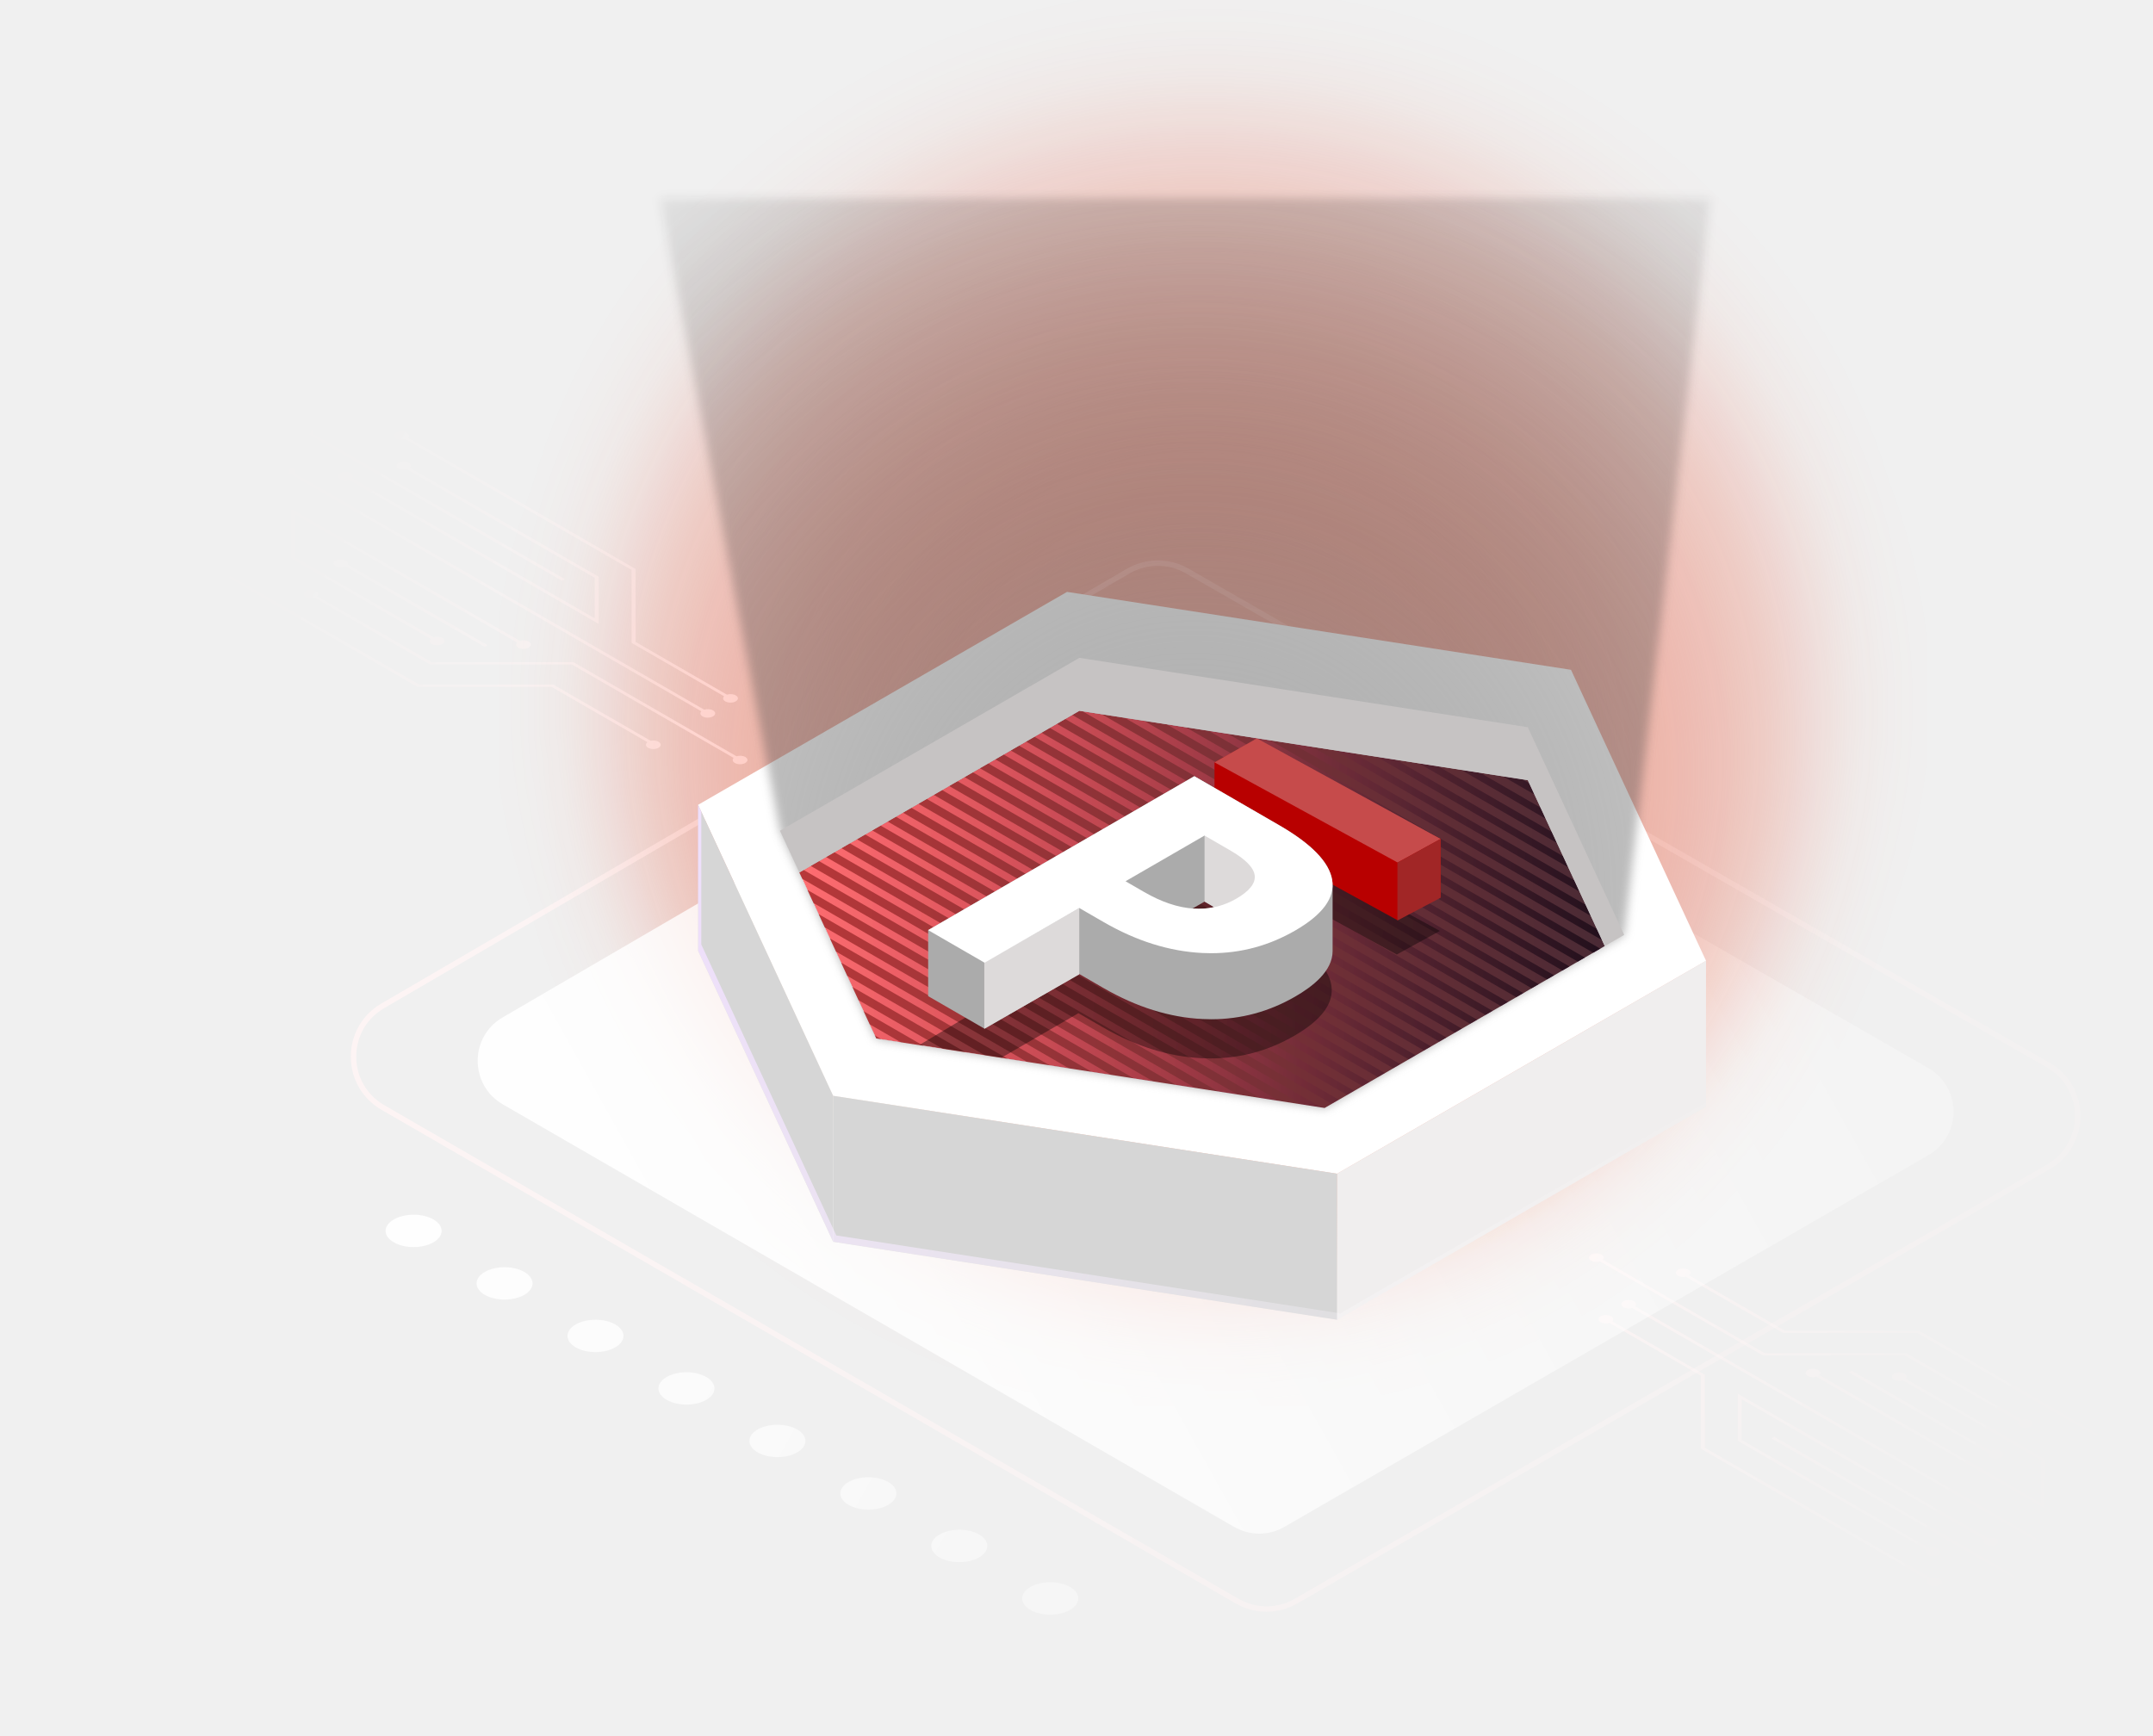
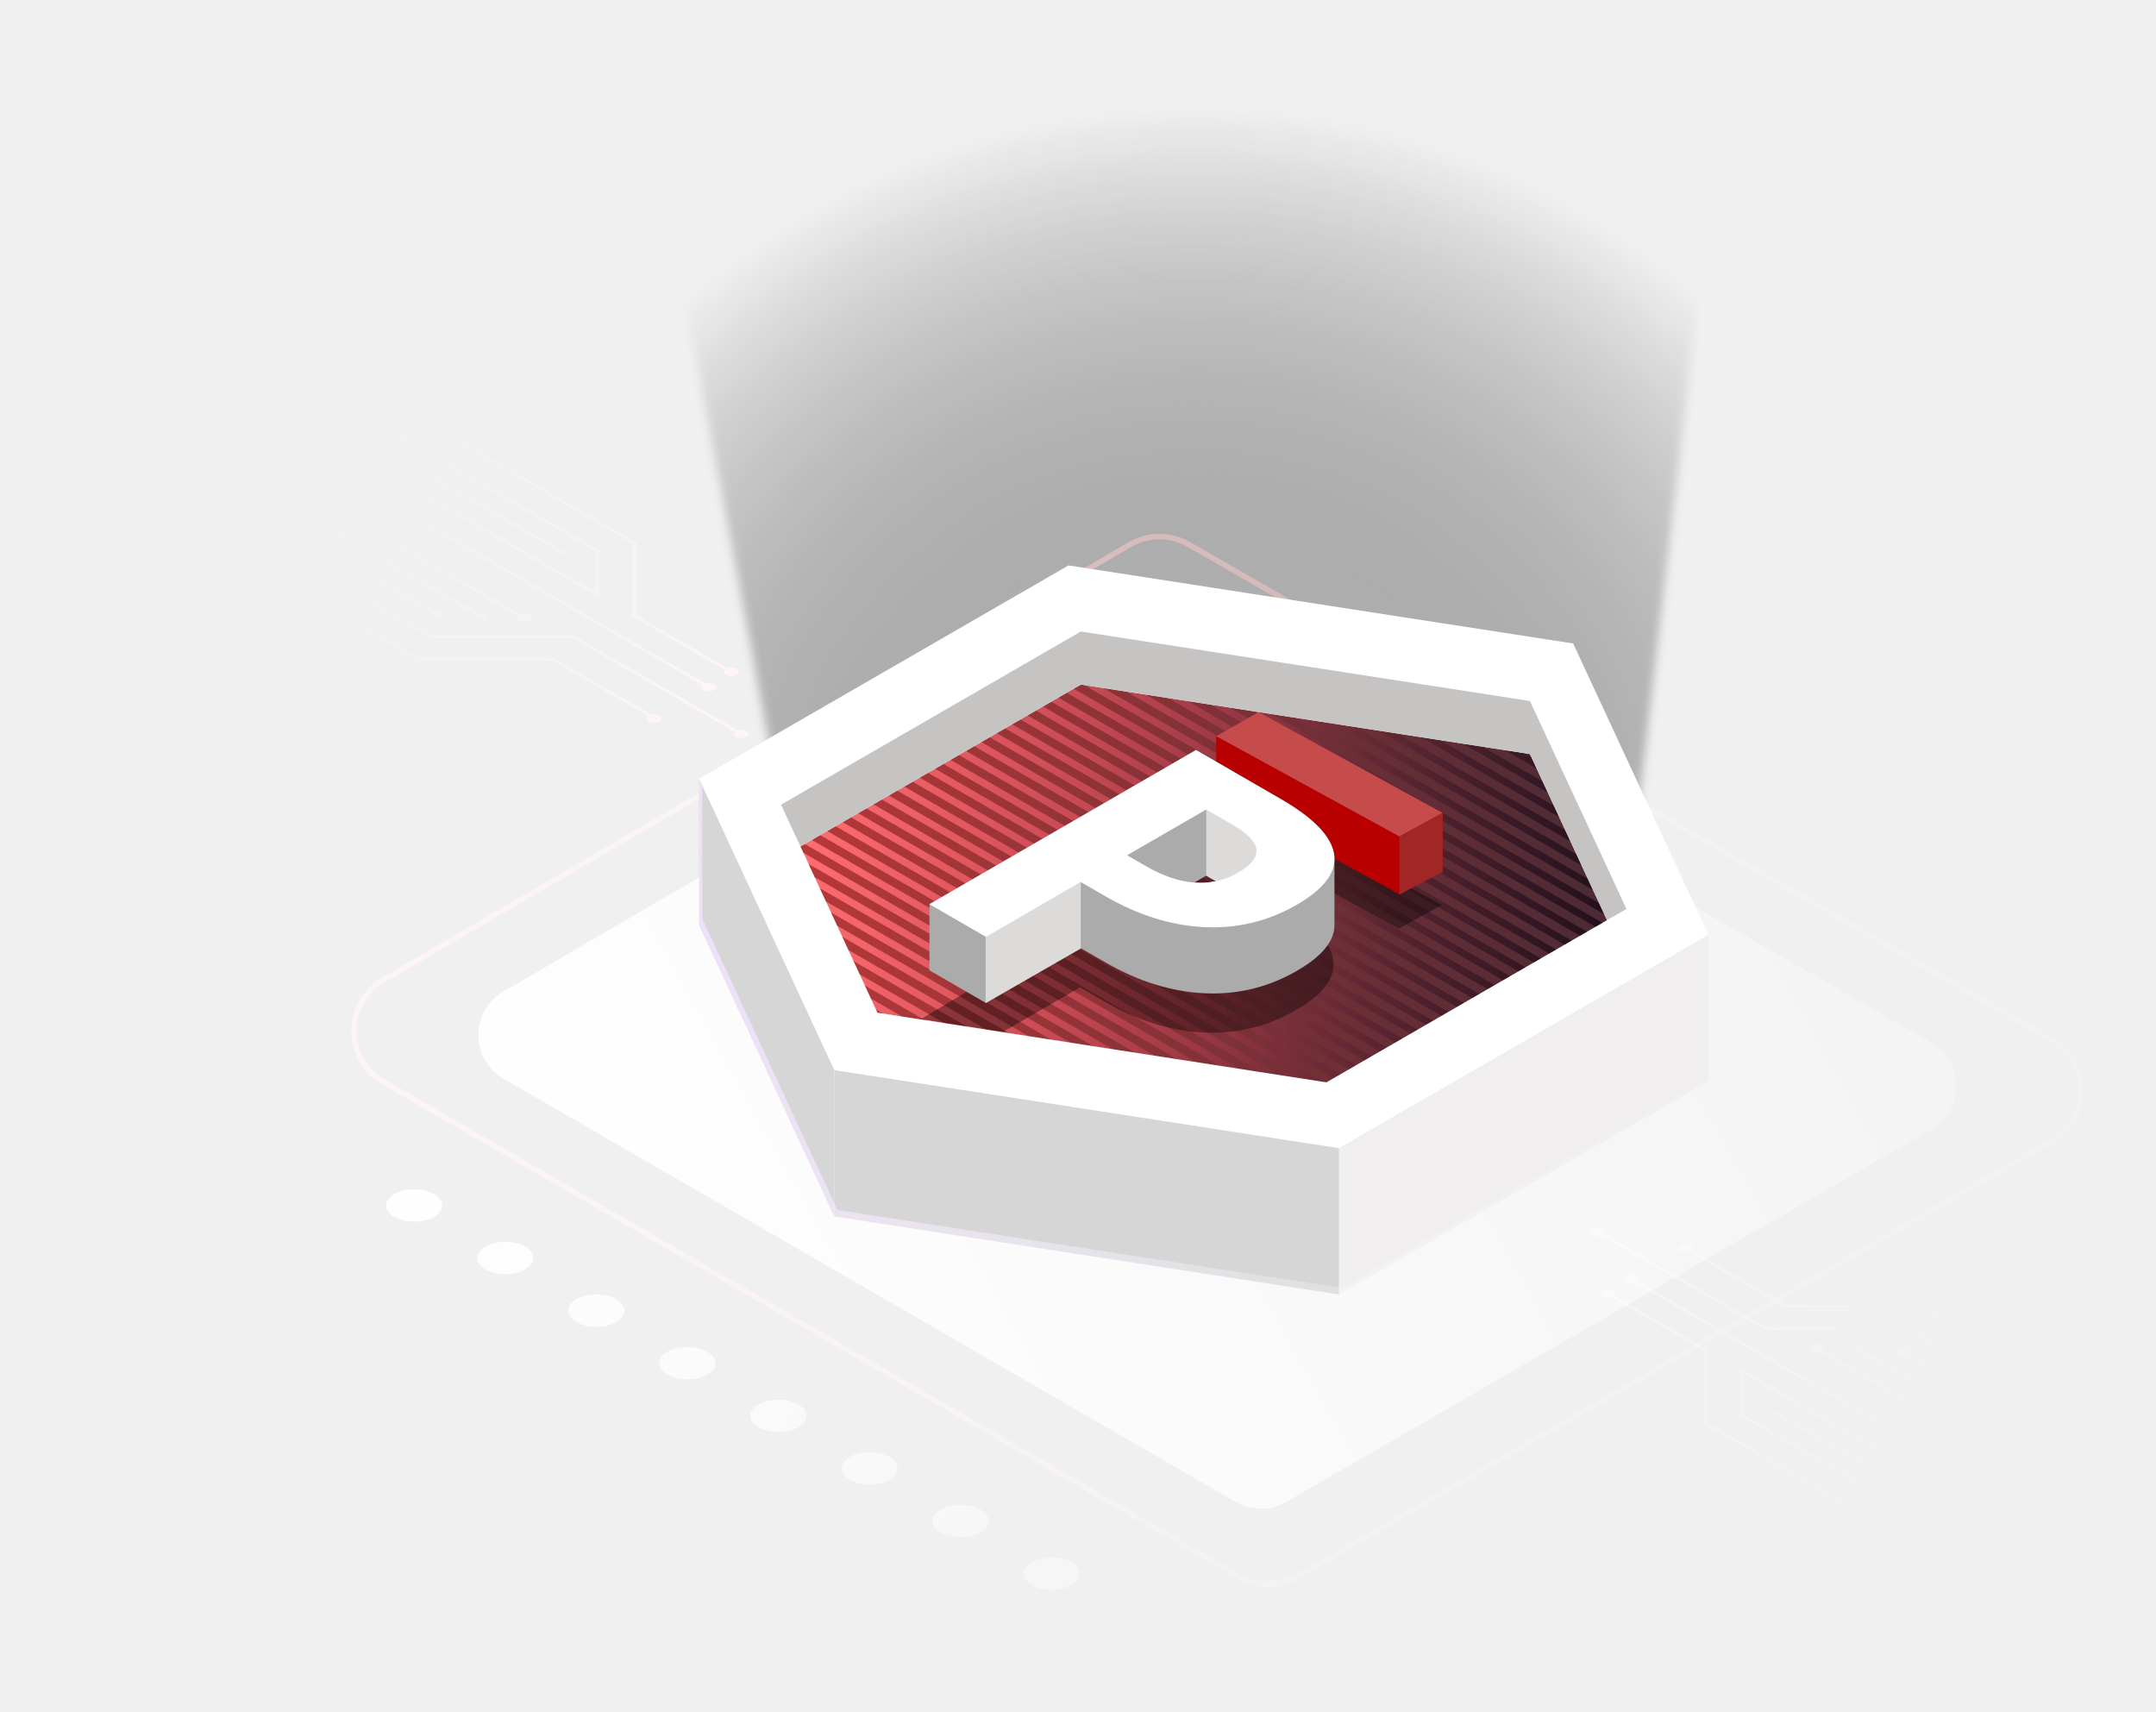
- <svg xmlns="http://www.w3.org/2000/svg" width="630" height="508" viewBox="0 0 630 508" fill="none">
-   <g style="mix-blend-mode:multiply" filter="url(#filter0_f_2779_35383)">
-     <path d="M229.021 328.245C159.558 258.782 159.558 146.161 229.021 76.698C298.484 7.236 411.106 7.236 480.57 76.698C550.033 146.161 550.033 258.782 480.57 328.245C411.106 397.708 298.484 397.708 229.021 328.245Z" fill="url(#paint0_radial_2779_35383)" style="mix-blend-mode:color-dodge" />
+ <svg xmlns="http://www.w3.org/2000/svg" width="630" height="500" viewBox="0 0 630 500" fill="none">
+   <g filter="url(#filter0_f_2779_35383)">
+     <path d="M475.256 265.647L387.637 316.241L256.419 295.938L228.221 235.177L193 50C193 50 283.551 3.669 346 3.5C409.009 3.33 500.5 50 500.5 50L475.256 265.647Z" fill="url(#paint0_radial_2779_35383)" style="mix-blend-mode:color-dodge" />
  </g>
-   <path style="mix-blend-mode:screen" d="M370.623 471.658C373.729 471.658 376.835 470.857 379.614 469.255L599.775 342.142C605.414 338.889 608.766 333.069 608.766 326.563C608.766 320.057 605.382 314.238 599.742 311.001L347.737 166.38C342.179 163.193 335.281 163.209 329.739 166.446L111.572 293.69C105.982 296.959 102.647 302.779 102.663 309.252C102.663 315.725 106.031 321.528 111.638 324.782L361.648 469.271C364.427 470.873 367.533 471.674 370.639 471.674L370.623 471.658ZM338.779 165.579C341.591 165.579 344.419 166.299 346.936 167.754L598.941 312.374C604.09 315.333 607.164 320.629 607.18 326.563C607.18 332.497 604.123 337.81 598.99 340.785L378.829 467.898C373.778 470.808 367.484 470.808 362.433 467.898L112.422 323.408C107.306 320.45 104.249 315.153 104.232 309.252C104.232 303.351 107.257 298.038 112.357 295.063L330.524 167.819C333.074 166.331 335.918 165.596 338.779 165.596V165.579Z" fill="url(#paint1_linear_2779_35383)" />
-   <path style="mix-blend-mode:color-dodge" d="M361.118 446.843L147.137 323.179C137.361 317.523 137.328 303.432 147.087 297.743L333.819 188.824C338.363 186.175 343.987 186.159 348.548 188.775L564.246 312.553C574.071 318.193 574.103 332.365 564.279 338.038L375.831 446.826C371.286 449.458 365.679 449.458 361.118 446.826V446.843Z" fill="url(#paint2_linear_2779_35383)" />
+   <path style="mix-blend-mode:screen" d="M370.623 463.658C373.729 463.658 376.835 462.857 379.614 461.255L599.775 334.142C605.414 330.889 608.766 325.069 608.766 318.563C608.766 312.057 605.382 306.238 599.742 303.001L347.737 158.38C342.179 155.193 335.281 155.209 329.739 158.446L111.572 285.69C105.982 288.959 102.647 294.779 102.663 301.252C102.663 307.725 106.031 313.528 111.638 316.782L361.648 461.271C364.427 462.873 367.533 463.674 370.639 463.674L370.623 463.658ZM338.779 157.579C341.591 157.579 344.419 158.299 346.936 159.754L598.941 304.374C604.09 307.333 607.164 312.629 607.18 318.563C607.18 324.497 604.123 329.81 598.99 332.785L378.829 459.898C373.778 462.808 367.484 462.808 362.433 459.898L112.422 315.408C107.306 312.45 104.249 307.153 104.232 301.252C104.232 295.351 107.257 290.038 112.357 287.063L330.524 159.819C333.074 158.331 335.918 157.596 338.779 157.596V157.579Z" fill="url(#paint1_linear_2779_35383)" />
+   <path style="mix-blend-mode:color-dodge" d="M361.118 438.843L147.137 315.179C137.361 309.523 137.328 295.432 147.087 289.743L333.819 180.824C338.363 178.175 343.987 178.159 348.548 180.775L564.246 304.553C574.071 310.193 574.103 324.365 564.279 330.038L375.831 438.826C371.286 441.458 365.679 441.458 361.118 438.826V438.843Z" fill="url(#paint2_linear_2779_35383)" />
  <g style="mix-blend-mode:screen">
-     <path d="M175.183 182.579L102.112 140.388C101.294 140.649 100.232 140.584 99.545 140.192C98.695 139.701 98.695 138.916 99.545 138.426C100.395 137.936 101.752 137.936 102.602 138.426C103.305 138.835 103.403 139.44 102.946 139.914L174.022 180.961V169.076L119.145 137.396C118.328 137.658 117.265 137.592 116.579 137.2C115.729 136.71 115.729 135.925 116.579 135.435C117.429 134.944 118.786 134.944 119.636 135.435C120.339 135.843 120.437 136.448 119.979 136.922L175.199 168.799V182.595L175.183 182.579ZM85.258 148.937L152.15 187.565C152.967 187.303 154.03 187.369 154.716 187.761C155.566 188.251 155.566 189.036 154.716 189.526C153.866 190.017 152.51 190.017 151.66 189.526C150.957 189.118 150.859 188.513 151.316 188.039L86.419 150.572V163.126L126.877 186.486C127.695 186.224 128.757 186.29 129.444 186.682C130.294 187.172 130.294 187.957 129.444 188.447C128.594 188.938 127.237 188.938 126.387 188.447C125.684 188.039 125.586 187.434 126.044 186.96L85.242 163.404V148.937H85.258ZM54.346 161.377C55.196 160.887 56.553 160.887 57.403 161.377C58.106 161.786 58.204 162.391 57.746 162.865L122.676 200.348H161.925L190.402 216.793C191.17 216.629 192.069 216.711 192.69 217.071C193.54 217.561 193.54 218.346 192.69 218.836C191.84 219.327 190.484 219.327 189.634 218.836C188.865 218.395 188.8 217.692 189.454 217.202L161.419 201.018H122.17L56.896 163.339C56.079 163.6 55.016 163.535 54.33 163.143C53.48 162.652 53.48 161.867 54.33 161.377H54.346ZM206.046 207.688C206.863 207.426 207.926 207.492 208.629 207.884C209.479 208.374 209.479 209.159 208.629 209.649C207.779 210.14 206.422 210.14 205.572 209.649C204.869 209.241 204.771 208.636 205.229 208.162L85.307 138.933C84.49 139.194 83.427 139.129 82.741 138.737C81.891 138.246 81.891 137.462 82.741 136.971C83.591 136.481 84.948 136.481 85.797 136.971C86.5 137.38 86.599 137.985 86.141 138.459L206.062 207.688H206.046ZM141.851 189.314L101.115 165.791C100.265 166.232 98.957 166.232 98.139 165.758C97.29 165.268 97.29 164.483 98.139 163.993C98.99 163.502 100.346 163.502 101.196 163.993C101.752 164.32 101.932 164.777 101.752 165.186L142.701 188.823L141.884 189.297L141.851 189.314ZM165.309 169.501L164.492 169.975L90.734 127.392C89.917 127.653 88.854 127.588 88.168 127.196C87.318 126.705 87.318 125.921 88.168 125.43C89.018 124.94 90.375 124.94 91.225 125.43C91.928 125.839 92.026 126.444 91.568 126.918L165.326 169.501H165.309ZM167.336 194.463H125.848L92.058 174.961C91.241 175.223 90.178 175.157 89.492 174.765C88.642 174.275 88.642 173.49 89.492 173C90.342 172.509 91.699 172.509 92.549 173C93.252 173.408 93.35 174.013 92.892 174.487L126.338 193.793H167.827L215.511 221.321C216.328 221.059 217.391 221.125 218.077 221.517C218.927 222.008 218.927 222.792 218.077 223.283C217.227 223.773 215.87 223.773 215.02 223.283C214.318 222.874 214.219 222.269 214.677 221.795L167.336 194.463ZM215.282 205.252C214.432 205.742 213.075 205.742 212.225 205.252C211.522 204.843 211.424 204.239 211.882 203.764L184.811 188.137V166.788L118.639 128.585C117.821 128.847 116.759 128.781 116.072 128.389C115.222 127.899 115.222 127.114 116.072 126.624C116.922 126.133 118.279 126.133 119.129 126.624C119.832 127.032 119.93 127.637 119.472 128.111L185.988 166.51V187.859L212.716 203.29C213.533 203.029 214.595 203.094 215.282 203.487C216.132 203.977 216.132 204.762 215.282 205.252Z" fill="url(#paint3_linear_2779_35383)" />
+     <path d="M175.183 174.579L102.112 132.388C101.294 132.649 100.232 132.584 99.545 132.192C98.695 131.701 98.695 130.916 99.545 130.426C100.395 129.936 101.752 129.936 102.602 130.426C103.305 130.835 103.403 131.44 102.946 131.914L174.022 172.961V161.076L119.145 129.396C118.328 129.658 117.265 129.592 116.579 129.2C115.729 128.71 115.729 127.925 116.579 127.435C117.429 126.944 118.786 126.944 119.636 127.435C120.339 127.843 120.437 128.448 119.979 128.922L175.199 160.799V174.595L175.183 174.579ZM85.258 140.937L152.15 179.565C152.967 179.303 154.03 179.369 154.716 179.761C155.566 180.251 155.566 181.036 154.716 181.526C153.866 182.017 152.51 182.017 151.66 181.526C150.957 181.118 150.859 180.513 151.316 180.039L86.419 142.572V155.126L126.877 178.486C127.695 178.224 128.757 178.29 129.444 178.682C130.294 179.172 130.294 179.957 129.444 180.447C128.594 180.938 127.237 180.938 126.387 180.447C125.684 180.039 125.586 179.434 126.044 178.96L85.242 155.404V140.937H85.258ZM54.346 153.377C55.196 152.887 56.553 152.887 57.403 153.377C58.106 153.786 58.204 154.391 57.746 154.865L122.676 192.348H161.925L190.402 208.793C191.17 208.629 192.069 208.711 192.69 209.071C193.54 209.561 193.54 210.346 192.69 210.836C191.84 211.327 190.484 211.327 189.634 210.836C188.865 210.395 188.8 209.692 189.454 209.202L161.419 193.018H122.17L56.896 155.339C56.079 155.6 55.016 155.535 54.33 155.143C53.48 154.652 53.48 153.867 54.33 153.377H54.346ZM206.046 199.688C206.863 199.426 207.926 199.492 208.629 199.884C209.479 200.374 209.479 201.159 208.629 201.649C207.779 202.14 206.422 202.14 205.572 201.649C204.869 201.241 204.771 200.636 205.229 200.162L85.307 130.933C84.49 131.194 83.427 131.129 82.741 130.737C81.891 130.246 81.891 129.462 82.741 128.971C83.591 128.481 84.948 128.481 85.797 128.971C86.5 129.38 86.599 129.985 86.141 130.459L206.062 199.688H206.046ZM141.851 181.314L101.115 157.791C100.265 158.232 98.957 158.232 98.139 157.758C97.29 157.268 97.29 156.483 98.139 155.993C98.99 155.502 100.346 155.502 101.196 155.993C101.752 156.32 101.932 156.777 101.752 157.186L142.701 180.823L141.884 181.297L141.851 181.314ZM165.309 161.501L164.492 161.975L90.734 119.392C89.917 119.653 88.854 119.588 88.168 119.196C87.318 118.705 87.318 117.921 88.168 117.43C89.018 116.94 90.375 116.94 91.225 117.43C91.928 117.839 92.026 118.444 91.568 118.918L165.326 161.501H165.309ZM167.336 186.463H125.848L92.058 166.961C91.241 167.223 90.178 167.157 89.492 166.765C88.642 166.275 88.642 165.49 89.492 165C90.342 164.509 91.699 164.509 92.549 165C93.252 165.408 93.35 166.013 92.892 166.487L126.338 185.793H167.827L215.511 213.321C216.328 213.059 217.391 213.125 218.077 213.517C218.927 214.008 218.927 214.792 218.077 215.283C217.227 215.773 215.87 215.773 215.02 215.283C214.318 214.874 214.219 214.269 214.677 213.795L167.336 186.463ZM215.282 197.252C214.432 197.742 213.075 197.742 212.225 197.252C211.522 196.843 211.424 196.239 211.882 195.764L184.811 180.137V158.788L118.639 120.585C117.821 120.847 116.759 120.781 116.072 120.389C115.222 119.899 115.222 119.114 116.072 118.624C116.922 118.133 118.279 118.133 119.129 118.624C119.832 119.032 119.93 119.637 119.472 120.111L185.988 158.51V179.859L212.716 195.29C213.533 195.029 214.595 195.094 215.282 195.487C216.132 195.977 216.132 196.762 215.282 197.252Z" fill="url(#paint3_linear_2779_35383)" />
  </g>
  <g style="mix-blend-mode:screen">
-     <path d="M561.016 390.087H521.767L493.29 373.642C492.522 373.805 491.623 373.724 491.002 373.364C490.152 372.874 490.152 372.089 491.002 371.599C491.852 371.108 493.208 371.108 494.059 371.599C494.827 372.04 494.892 372.743 494.238 373.233L522.273 389.417H561.522L626.796 427.096C627.613 426.835 628.676 426.9 629.362 427.292C630.213 427.783 630.213 428.567 629.362 429.058C628.512 429.548 627.156 429.548 626.306 429.058C625.603 428.649 625.505 428.044 625.962 427.57L561.032 390.087H561.016ZM477.63 382.763C476.812 383.025 475.75 382.96 475.047 382.567C474.197 382.077 474.197 381.292 475.047 380.802C475.897 380.311 477.254 380.311 478.104 380.802C478.807 381.211 478.905 381.815 478.447 382.289L598.369 451.518C599.186 451.257 600.248 451.322 600.935 451.715C601.785 452.205 601.785 452.99 600.935 453.48C600.085 453.97 598.728 453.97 597.878 453.48C597.175 453.071 597.077 452.466 597.535 451.992L477.613 382.763H477.63ZM598.418 441.514L531.526 402.886C530.708 403.148 529.646 403.083 528.959 402.69C528.109 402.2 528.109 401.415 528.959 400.925C529.809 400.434 531.166 400.434 532.016 400.925C532.719 401.334 532.817 401.938 532.359 402.412L597.257 439.879V427.325L556.798 403.965C555.981 404.227 554.918 404.162 554.232 403.769C553.382 403.279 553.382 402.494 554.232 402.004C555.082 401.513 556.439 401.513 557.289 402.004C557.992 402.412 558.09 403.017 557.632 403.491L598.434 427.047V441.514H598.418ZM541.824 401.121L582.561 424.644C583.411 424.203 584.719 424.203 585.536 424.677C586.386 425.167 586.386 425.952 585.536 426.442C584.686 426.933 583.329 426.933 582.479 426.442C581.924 426.115 581.744 425.658 581.924 425.249L540.974 401.611L541.792 401.137L541.824 401.121ZM465.598 367.169C466.448 366.678 467.805 366.678 468.655 367.169C469.358 367.577 469.456 368.182 468.999 368.656L516.339 395.988H557.828L591.617 415.49C592.435 415.228 593.497 415.294 594.184 415.686C595.034 416.176 595.034 416.961 594.184 417.451C593.334 417.942 591.977 417.942 591.127 417.451C590.424 417.043 590.326 416.438 590.784 415.964L557.338 396.658H515.849L468.165 369.13C467.348 369.392 466.285 369.326 465.598 368.934C464.748 368.444 464.748 367.659 465.598 367.169ZM468.394 385.199C469.244 384.709 470.601 384.709 471.451 385.199C472.154 385.608 472.252 386.213 471.794 386.687L498.865 402.314V423.663L565.037 461.866C565.854 461.604 566.917 461.67 567.604 462.062C568.454 462.552 568.454 463.337 567.604 463.828C566.754 464.318 565.397 464.318 564.547 463.828C563.844 463.419 563.746 462.814 564.203 462.34L497.688 423.941V402.592L470.96 387.161C470.143 387.422 469.08 387.357 468.394 386.965C467.544 386.474 467.544 385.69 468.394 385.199ZM518.366 420.933L519.184 420.459L592.941 463.043C593.759 462.781 594.821 462.847 595.508 463.239C596.358 463.729 596.358 464.514 595.508 465.005C594.658 465.495 593.301 465.495 592.451 465.005C591.748 464.596 591.65 463.991 592.108 463.517L518.35 420.933H518.366ZM508.493 407.872L581.564 450.063C582.381 449.802 583.444 449.867 584.13 450.26C584.98 450.75 584.98 451.535 584.13 452.025C583.28 452.515 581.924 452.515 581.073 452.025C580.371 451.616 580.272 451.012 580.73 450.538L509.654 409.491V421.375L564.53 453.055C565.348 452.793 566.41 452.859 567.097 453.251C567.947 453.742 567.947 454.526 567.097 455.017C566.247 455.507 564.89 455.507 564.04 455.017C563.337 454.608 563.239 454.003 563.697 453.529L508.477 421.653V407.856L508.493 407.872Z" fill="url(#paint4_linear_2779_35383)" />
+     <path d="M561.016 382.087H521.767L493.29 365.642C492.522 365.805 491.623 365.724 491.002 365.364C490.152 364.874 490.152 364.089 491.002 363.599C491.852 363.108 493.208 363.108 494.059 363.599C494.827 364.04 494.892 364.743 494.238 365.233L522.273 381.417H561.522L626.796 419.096C627.613 418.835 628.676 418.9 629.362 419.292C630.213 419.783 630.213 420.567 629.362 421.058C628.512 421.548 627.156 421.548 626.306 421.058C625.603 420.649 625.505 420.044 625.962 419.57L561.032 382.087H561.016ZM477.63 374.763C476.812 375.025 475.75 374.96 475.047 374.567C474.197 374.077 474.197 373.292 475.047 372.802C475.897 372.311 477.254 372.311 478.104 372.802C478.807 373.211 478.905 373.815 478.447 374.289L598.369 443.518C599.186 443.257 600.248 443.322 600.935 443.715C601.785 444.205 601.785 444.99 600.935 445.48C600.085 445.97 598.728 445.97 597.878 445.48C597.175 445.071 597.077 444.466 597.535 443.992L477.613 374.763H477.63ZM598.418 433.514L531.526 394.886C530.708 395.148 529.646 395.083 528.959 394.69C528.109 394.2 528.109 393.415 528.959 392.925C529.809 392.434 531.166 392.434 532.016 392.925C532.719 393.334 532.817 393.938 532.359 394.412L597.257 431.879V419.325L556.798 395.965C555.981 396.227 554.918 396.162 554.232 395.769C553.382 395.279 553.382 394.494 554.232 394.004C555.082 393.513 556.439 393.513 557.289 394.004C557.992 394.412 558.09 395.017 557.632 395.491L598.434 419.047V433.514H598.418ZM541.824 393.121L582.561 416.644C583.411 416.203 584.719 416.203 585.536 416.677C586.386 417.167 586.386 417.952 585.536 418.442C584.686 418.933 583.329 418.933 582.479 418.442C581.924 418.115 581.744 417.658 581.924 417.249L540.974 393.611L541.792 393.137L541.824 393.121ZM465.598 359.169C466.448 358.678 467.805 358.678 468.655 359.169C469.358 359.577 469.456 360.182 468.999 360.656L516.339 387.988H557.828L591.617 407.49C592.435 407.228 593.497 407.294 594.184 407.686C595.034 408.176 595.034 408.961 594.184 409.451C593.334 409.942 591.977 409.942 591.127 409.451C590.424 409.043 590.326 408.438 590.784 407.964L557.338 388.658H515.849L468.165 361.13C467.348 361.392 466.285 361.326 465.598 360.934C464.748 360.444 464.748 359.659 465.598 359.169ZM468.394 377.199C469.244 376.709 470.601 376.709 471.451 377.199C472.154 377.608 472.252 378.213 471.794 378.687L498.865 394.314V415.663L565.037 453.866C565.854 453.604 566.917 453.67 567.604 454.062C568.454 454.552 568.454 455.337 567.604 455.828C566.754 456.318 565.397 456.318 564.547 455.828C563.844 455.419 563.746 454.814 564.203 454.34L497.688 415.941V394.592L470.96 379.161C470.143 379.422 469.08 379.357 468.394 378.965C467.544 378.474 467.544 377.69 468.394 377.199ZM518.366 412.933L519.184 412.459L592.941 455.043C593.759 454.781 594.821 454.847 595.508 455.239C596.358 455.729 596.358 456.514 595.508 457.005C594.658 457.495 593.301 457.495 592.451 457.005C591.748 456.596 591.65 455.991 592.108 455.517L518.35 412.933H518.366ZM508.493 399.872L581.564 442.063C582.381 441.802 583.444 441.867 584.13 442.26C584.98 442.75 584.98 443.535 584.13 444.025C583.28 444.515 581.924 444.515 581.073 444.025C580.371 443.616 580.272 443.012 580.73 442.538L509.654 401.491V413.375L564.53 445.055C565.348 444.793 566.41 444.859 567.097 445.251C567.947 445.742 567.947 446.526 567.097 447.017C566.247 447.507 564.89 447.507 564.04 447.017C563.337 446.608 563.239 446.003 563.697 445.529L508.477 413.653V399.856L508.493 399.872Z" fill="url(#paint4_linear_2779_35383)" />
  </g>
-   <path style="mix-blend-mode:color-dodge" d="M221.692 418.336C224.897 416.489 230.079 416.489 233.266 418.336C236.47 420.183 236.47 423.175 233.266 425.022C230.062 426.869 224.88 426.869 221.692 425.022C218.488 423.175 218.488 420.183 221.692 418.336ZM248.305 433.702C251.509 431.855 256.691 431.855 259.879 433.702C263.083 435.549 263.083 438.541 259.879 440.388C256.675 442.235 251.493 442.235 248.305 440.388C245.101 438.541 245.101 435.549 248.305 433.702ZM274.918 449.068C278.122 447.221 283.304 447.221 286.492 449.068C289.696 450.915 289.696 453.907 286.492 455.754C283.288 457.601 278.106 457.601 274.918 455.754C271.714 453.907 271.714 450.915 274.918 449.068ZM301.531 464.434C304.735 462.587 309.917 462.587 313.105 464.434C316.309 466.281 316.309 469.273 313.105 471.12C309.901 472.967 304.719 472.967 301.531 471.12C298.327 469.273 298.327 466.281 301.531 464.434ZM115.241 356.872C118.445 355.025 123.627 355.025 126.815 356.872C130.019 358.719 130.019 361.71 126.815 363.558C123.611 365.405 118.429 365.405 115.241 363.558C112.037 361.71 112.037 358.719 115.241 356.872ZM141.854 372.238C145.058 370.391 150.24 370.391 153.428 372.238C156.632 374.085 156.632 377.076 153.428 378.924C150.223 380.771 145.042 380.771 141.854 378.924C138.666 377.076 138.65 374.085 141.854 372.238ZM168.467 387.604C171.671 385.757 176.853 385.757 180.04 387.604C183.244 389.451 183.244 392.442 180.04 394.29C176.836 396.137 171.654 396.137 168.467 394.29C165.279 392.442 165.263 389.451 168.467 387.604ZM195.08 402.97C198.284 401.123 203.466 401.123 206.653 402.97C209.857 404.817 209.857 407.808 206.653 409.656C203.449 411.503 198.267 411.503 195.08 409.656C191.876 407.808 191.876 404.817 195.08 402.97Z" fill="url(#paint5_linear_2779_35383)" />
-   <path d="M204.275 235.526L312.23 173.212L459.696 196.016L499.207 281.167L391.252 343.481L243.785 320.677L204.275 235.526Z" fill="white" />
-   <path d="M204.273 235.526L243.783 320.677V363.391L204.273 278.257V235.526Z" fill="#D6D6D6" />
-   <path d="M499.207 281.168V323.882L391.252 386.213V343.482L499.207 281.168Z" fill="#F0EEEE" />
-   <path d="M391.248 343.483L243.782 320.679V363.393L391.248 386.213V343.483Z" fill="#D6D6D6" />
-   <path style="mix-blend-mode:overlay" d="M205.207 237.537V276.394L244.717 361.544L392.183 384.348L499.207 322.557V323.881L391.252 386.212L243.785 363.391L204.275 278.257V235.526L205.207 237.537Z" fill="url(#paint6_linear_2779_35383)" />
-   <g filter="url(#filter1_f_2779_35383)">
-     <path d="M475.256 273.647L387.637 324.241L256.419 303.938L228.221 243.177L193 58H500.5L475.256 273.647Z" fill="url(#paint7_radial_2779_35383)" fill-opacity="0.7" style="mix-blend-mode:color-dodge" />
-   </g>
-   <path d="M469.582 276.852L447.056 228.318L315.839 208.016L233.891 255.323L256.401 303.906L387.602 324.242L469.582 276.852Z" fill="url(#paint8_linear_2779_35383)" />
-   <path style="mix-blend-mode:overlay" d="M304.788 214.439L441.285 293.248L439.225 294.441L302.728 215.633L304.788 214.439ZM309.283 211.84L445.781 290.648L443.721 291.842L307.224 213.034L309.283 211.84ZM313.795 209.241L450.292 288.049L448.233 289.243L311.735 210.434L313.795 209.241ZM322.524 209.094L454.788 285.45L452.728 286.643L316.901 208.228L322.524 209.094ZM334.834 210.99L459.299 282.851L457.24 284.044L329.21 210.124L334.834 210.99ZM286.773 224.836L423.271 303.644L421.211 304.838L284.714 226.029L286.773 224.836ZM291.285 222.237L427.783 301.045L425.723 302.238L289.226 223.43L291.285 222.237ZM295.781 219.638L432.278 298.446L430.218 299.639L293.721 220.831L295.781 219.638ZM300.276 217.038L436.773 295.847L434.714 297.04L298.216 218.232L300.276 217.038ZM420.933 224.313L454.068 243.439L455.572 246.692L415.31 223.446L420.933 224.313ZM396.331 220.504L460.656 257.644L462.16 260.897L390.708 219.638L396.331 220.504ZM433.226 226.209L450.766 236.328L452.27 239.581L427.603 225.343L433.226 226.209ZM445.535 228.122L447.481 229.25L448.985 232.503L439.912 227.255L445.535 228.122ZM371.729 216.695L467.244 271.849L468.748 275.103L366.089 215.829L371.712 216.695H371.729ZM359.436 214.799L468.307 277.653L466.247 278.846L353.812 213.933L359.436 214.799ZM347.127 212.903L463.795 280.252L461.735 281.445L341.503 212.036L347.127 212.903ZM384.022 218.608L463.942 264.755L465.446 268.008L378.382 217.741L384.005 218.608H384.022ZM408.624 222.417L457.354 250.55L458.858 253.803L403 221.55L408.624 222.417ZM282.556 307.96L249.421 288.834L247.917 285.581L288.179 308.826L282.556 307.96ZM270.263 306.064L252.723 295.945L251.219 292.692L275.886 306.93L270.263 306.064ZM257.954 304.151L256.008 303.023L254.505 299.77L263.577 305.001L257.954 304.135V304.151ZM237.258 253.427L349.693 318.34L344.07 317.474L235.199 254.62L237.258 253.427ZM337.384 316.444L331.76 315.577L236.245 260.423L234.741 257.17L337.4 316.427L337.384 316.444ZM319.467 313.665L239.547 267.518L238.043 264.265L325.091 314.531L319.467 313.665ZM282.278 227.435L418.775 306.243L416.716 307.437L280.218 228.628L282.278 227.435ZM307.158 311.769L242.833 274.628L241.329 271.375L312.781 312.635L307.158 311.769ZM294.865 309.856L246.135 281.723L244.631 278.47L300.489 310.722L294.865 309.856ZM241.754 250.827L361.986 320.236L356.363 319.37L239.694 252.021L241.754 250.827ZM273.271 232.633L409.768 311.442L407.708 312.635L271.211 233.827L273.271 232.633ZM264.264 237.832L400.761 316.64L398.701 317.833L262.204 239.025L264.264 237.832ZM268.775 235.233L405.273 314.041L403.213 315.234L266.716 236.426L268.775 235.233ZM277.766 230.034L414.264 308.842L412.204 310.036L275.707 231.228L277.766 230.034ZM250.761 245.629L386.588 324.045L380.965 323.179L248.701 246.822L250.761 245.629ZM246.249 248.228L374.279 322.149L368.655 321.282L244.19 249.422L246.249 248.228ZM259.768 240.431L396.266 319.239L394.206 320.432L257.709 241.624L259.768 240.431ZM255.256 243.03L391.754 321.838L389.694 323.032L253.197 244.223L255.256 243.03Z" fill="url(#paint9_linear_2779_35383)" />
-   <path style="mix-blend-mode:multiply" opacity="0.5" d="M385.926 253.063L421.326 272.429L408.721 279.325L355.152 250.02L365.05 244.604L385.926 253.063Z" fill="#3D3D3D" />
-   <path d="M365.278 217.687L355.381 223.1V239.992L408.95 269.297L421.554 262.4V245.508L365.278 217.687Z" fill="#B80000" />
-   <path d="M421.554 245.509L408.95 252.405L355.381 223.1L367.77 216.078L421.554 245.509Z" fill="#C64B4B" />
-   <path style="mix-blend-mode:multiply" opacity="0.5" d="M389.566 288.314C390.419 293.51 386.812 298.44 378.751 303.101C371.094 307.526 362.899 309.741 354.164 309.741C353.334 309.741 352.5 309.719 351.66 309.68C341.979 309.218 332.312 306.194 322.65 300.604L315.563 296.505L293.08 309.506L269.096 305.776L349.237 257.935L374.116 272.323C383.565 277.786 388.712 283.12 389.566 288.314ZM361.49 293.798C365.362 291.56 367.162 289.295 366.9 287.005C366.629 284.714 364.243 282.262 359.734 279.657L352.222 275.313L329.102 288.683L334.535 291.826C339.612 294.761 344.418 296.381 348.946 296.68C349.481 296.714 350.011 296.732 350.536 296.732C354.458 296.732 358.109 295.753 361.493 293.798H361.49Z" fill="#3D3D3D" />
-   <path d="M389.933 259.053C389.933 258.547 389.897 258.037 389.813 257.523C388.96 252.326 383.812 246.995 374.363 241.532L349.484 227.146L271.594 272.191V291.512L288.109 301.06L315.812 285.041L322.899 289.139C332.562 294.726 342.226 297.751 351.91 298.215C352.75 298.255 353.584 298.276 354.414 298.276C363.149 298.276 371.344 296.065 379.001 291.639C384.077 288.704 389.939 284.207 389.939 278.338V259.014C389.939 259.03 389.939 259.043 389.939 259.059L389.933 259.053ZM350.781 265.944C350.256 265.944 349.723 265.926 349.19 265.891C349.114 265.886 349.038 265.878 348.964 265.873L352.469 263.846L355.301 265.485C353.836 265.791 352.332 265.944 350.784 265.944H350.781Z" fill="#ABABAB" />
-   <path d="M352.471 244.522V263.843L355.304 265.482C354.868 265.572 354.427 265.646 353.986 265.709L358.887 271.75L376.457 267.459L377.712 255.092L359.388 241.337L352.469 244.522H352.471Z" fill="#DDDADA" />
-   <path d="M315.81 265.711V285.143L288.025 301.051V281.617L315.81 265.711Z" fill="#DDDADA" />
-   <path d="M389.813 257.525C390.666 262.722 387.059 267.652 378.998 272.312C371.342 276.738 363.147 278.952 354.411 278.952C353.582 278.952 352.747 278.931 351.907 278.892C342.226 278.43 332.559 275.405 322.897 269.816L315.81 265.717L288.107 281.737L271.594 272.191L349.484 227.146L374.363 241.535C383.812 246.998 388.96 252.332 389.813 257.525ZM361.737 263.007C365.609 260.769 367.409 258.505 367.147 256.214C366.877 253.923 364.491 251.471 359.981 248.866L352.469 244.522L329.349 257.892L334.782 261.035C339.859 263.97 344.665 265.591 349.193 265.889C349.728 265.923 350.259 265.942 350.784 265.942C354.705 265.942 358.356 264.962 361.74 263.007H361.737Z" fill="white" />
-   <path d="M408.906 252.447V269.365L421.556 262.724V245.464L408.906 252.447Z" fill="#A12626" />
-   <path d="M447.059 228.316L315.842 208.013L233.895 255.321L228.222 243.11L315.842 192.517L447.059 212.819L475.258 273.581L469.585 276.85L447.059 228.316Z" fill="#C6C3C3" />
+   <path style="mix-blend-mode:color-dodge" d="M221.692 410.336C224.897 408.489 230.079 408.489 233.266 410.336C236.47 412.183 236.47 415.175 233.266 417.022C230.062 418.869 224.88 418.869 221.692 417.022C218.488 415.175 218.488 412.183 221.692 410.336ZM248.305 425.702C251.509 423.855 256.691 423.855 259.879 425.702C263.083 427.549 263.083 430.541 259.879 432.388C256.675 434.235 251.493 434.235 248.305 432.388C245.101 430.541 245.101 427.549 248.305 425.702ZM274.918 441.068C278.122 439.221 283.304 439.221 286.492 441.068C289.696 442.915 289.696 445.907 286.492 447.754C283.288 449.601 278.106 449.601 274.918 447.754C271.714 445.907 271.714 442.915 274.918 441.068ZM301.531 456.434C304.735 454.587 309.917 454.587 313.105 456.434C316.309 458.281 316.309 461.273 313.105 463.12C309.901 464.967 304.719 464.967 301.531 463.12C298.327 461.273 298.327 458.281 301.531 456.434ZM115.241 348.872C118.445 347.025 123.627 347.025 126.815 348.872C130.019 350.719 130.019 353.711 126.815 355.558C123.611 357.405 118.429 357.405 115.241 355.558C112.037 353.711 112.037 350.719 115.241 348.872ZM141.854 364.238C145.058 362.391 150.24 362.391 153.428 364.238C156.632 366.085 156.632 369.077 153.428 370.924C150.223 372.771 145.042 372.771 141.854 370.924C138.666 369.077 138.65 366.085 141.854 364.238ZM168.467 379.604C171.671 377.757 176.853 377.757 180.04 379.604C183.244 381.451 183.244 384.443 180.04 386.29C176.836 388.137 171.654 388.137 168.467 386.29C165.279 384.443 165.263 381.451 168.467 379.604ZM195.08 394.97C198.284 393.123 203.466 393.123 206.653 394.97C209.857 396.817 209.857 399.809 206.653 401.656C203.449 403.503 198.267 403.503 195.08 401.656C191.876 399.809 191.876 396.817 195.08 394.97Z" fill="url(#paint5_linear_2779_35383)" />
+   <path d="M204.275 227.526L312.23 165.212L459.696 188.016L499.207 273.167L391.252 335.481L243.785 312.677L204.275 227.526Z" fill="white" />
+   <path d="M204.273 227.526L243.783 312.677V355.391L204.273 270.257V227.526Z" fill="#D6D6D6" />
+   <path d="M499.207 273.168V315.882L391.252 378.213V335.482L499.207 273.168Z" fill="#F0EEEE" />
+   <path d="M391.248 335.483L243.782 312.679V355.393L391.248 378.213V335.483Z" fill="#D6D6D6" />
+   <path style="mix-blend-mode:overlay" d="M205.207 229.537V268.394L244.717 353.544L392.183 376.348L499.207 314.557V315.881L391.252 378.212L243.785 355.391L204.275 270.257V227.526L205.207 229.537Z" fill="url(#paint6_linear_2779_35383)" />
+   <path d="M469.582 268.852L447.056 220.318L315.839 200.016L233.891 247.323L256.401 295.906L387.602 316.242L469.582 268.852Z" fill="url(#paint7_linear_2779_35383)" />
+   <path style="mix-blend-mode:overlay" d="M304.788 206.439L441.285 285.248L439.225 286.441L302.728 207.633L304.788 206.439ZM309.283 203.84L445.781 282.648L443.721 283.842L307.224 205.034L309.283 203.84ZM313.795 201.241L450.292 280.049L448.233 281.243L311.735 202.434L313.795 201.241ZM322.524 201.094L454.788 277.45L452.728 278.643L316.901 200.228L322.524 201.094ZM334.834 202.99L459.299 274.851L457.24 276.044L329.21 202.124L334.834 202.99ZM286.773 216.836L423.271 295.644L421.211 296.838L284.714 218.029L286.773 216.836ZM291.285 214.237L427.783 293.045L425.723 294.238L289.226 215.43L291.285 214.237ZM295.781 211.638L432.278 290.446L430.218 291.639L293.721 212.831L295.781 211.638ZM300.276 209.038L436.773 287.847L434.714 289.04L298.216 210.232L300.276 209.038ZM420.933 216.313L454.068 235.439L455.572 238.692L415.31 215.446L420.933 216.313ZM396.331 212.504L460.656 249.644L462.16 252.897L390.708 211.638L396.331 212.504ZM433.226 218.209L450.766 228.328L452.27 231.581L427.603 217.343L433.226 218.209ZM445.535 220.122L447.481 221.25L448.985 224.503L439.912 219.255L445.535 220.122ZM371.729 208.695L467.244 263.849L468.748 267.103L366.089 207.829L371.712 208.695H371.729ZM359.436 206.799L468.307 269.653L466.247 270.846L353.812 205.933L359.436 206.799ZM347.127 204.903L463.795 272.252L461.735 273.445L341.503 204.036L347.127 204.903ZM384.022 210.608L463.942 256.755L465.446 260.008L378.382 209.741L384.005 210.608H384.022ZM408.624 214.417L457.354 242.55L458.858 245.803L403 213.55L408.624 214.417ZM282.556 299.96L249.421 280.834L247.917 277.581L288.179 300.826L282.556 299.96ZM270.263 298.064L252.723 287.945L251.219 284.692L275.886 298.93L270.263 298.064ZM257.954 296.151L256.008 295.023L254.505 291.77L263.577 297.001L257.954 296.135V296.151ZM237.258 245.427L349.693 310.34L344.07 309.474L235.199 246.62L237.258 245.427ZM337.384 308.444L331.76 307.577L236.245 252.423L234.741 249.17L337.4 308.427L337.384 308.444ZM319.467 305.665L239.547 259.518L238.043 256.265L325.091 306.531L319.467 305.665ZM282.278 219.435L418.775 298.243L416.716 299.437L280.218 220.628L282.278 219.435ZM307.158 303.769L242.833 266.628L241.329 263.375L312.781 304.635L307.158 303.769ZM294.865 301.856L246.135 273.723L244.631 270.47L300.489 302.722L294.865 301.856ZM241.754 242.827L361.986 312.236L356.363 311.37L239.694 244.021L241.754 242.827ZM273.271 224.633L409.768 303.442L407.708 304.635L271.211 225.827L273.271 224.633ZM264.264 229.832L400.761 308.64L398.701 309.833L262.204 231.025L264.264 229.832ZM268.775 227.233L405.273 306.041L403.213 307.234L266.716 228.426L268.775 227.233ZM277.766 222.034L414.264 300.842L412.204 302.036L275.707 223.228L277.766 222.034ZM250.761 237.629L386.588 316.045L380.965 315.179L248.701 238.822L250.761 237.629ZM246.249 240.228L374.279 314.149L368.655 313.282L244.19 241.422L246.249 240.228ZM259.768 232.431L396.266 311.239L394.206 312.432L257.709 233.624L259.768 232.431ZM255.256 235.03L391.754 313.838L389.694 315.032L253.197 236.223L255.256 235.03Z" fill="url(#paint8_linear_2779_35383)" />
+   <path style="mix-blend-mode:multiply" opacity="0.5" d="M385.926 245.063L421.326 264.429L408.721 271.325L355.152 242.02L365.05 236.604L385.926 245.063Z" fill="#3D3D3D" />
+   <path d="M365.278 209.687L355.381 215.1V231.992L408.95 261.297L421.554 254.4V237.508L365.278 209.687Z" fill="#B80000" />
+   <path d="M421.554 237.509L408.95 244.405L355.381 215.1L367.77 208.078L421.554 237.509Z" fill="#C64B4B" />
+   <path style="mix-blend-mode:multiply" opacity="0.5" d="M389.566 280.314C390.419 285.51 386.812 290.44 378.751 295.101C371.094 299.526 362.899 301.741 354.164 301.741C353.334 301.741 352.5 301.719 351.66 301.68C341.979 301.218 332.312 298.194 322.65 292.604L315.563 288.505L293.08 301.506L269.096 297.776L349.237 249.935L374.116 264.323C383.565 269.786 388.712 275.12 389.566 280.314ZM361.49 285.798C365.362 283.56 367.162 281.295 366.9 279.005C366.629 276.714 364.243 274.262 359.734 271.657L352.222 267.313L329.102 280.683L334.535 283.826C339.612 286.761 344.418 288.381 348.946 288.68C349.481 288.714 350.011 288.732 350.536 288.732C354.458 288.732 358.109 287.753 361.493 285.798H361.49Z" fill="#3D3D3D" />
+   <path d="M389.933 251.053C389.933 250.547 389.897 250.037 389.813 249.523C388.96 244.326 383.812 238.995 374.363 233.532L349.484 219.146L271.594 264.191V283.512L288.109 293.06L315.812 277.041L322.899 281.139C332.562 286.726 342.226 289.751 351.91 290.215C352.75 290.255 353.584 290.276 354.414 290.276C363.149 290.276 371.344 288.065 379.001 283.639C384.077 280.704 389.939 276.207 389.939 270.338V251.014C389.939 251.03 389.939 251.043 389.939 251.059L389.933 251.053ZM350.781 257.944C350.256 257.944 349.723 257.926 349.19 257.891C349.114 257.886 349.038 257.878 348.964 257.873L352.469 255.846L355.301 257.485C353.836 257.791 352.332 257.944 350.784 257.944H350.781Z" fill="#ABABAB" />
+   <path d="M352.471 236.522V255.843L355.304 257.482C354.868 257.572 354.427 257.646 353.986 257.709L358.887 263.75L376.457 259.459L377.712 247.092L359.388 233.337L352.469 236.522H352.471Z" fill="#DDDADA" />
+   <path d="M315.81 257.711V277.143L288.025 293.051V273.617L315.81 257.711Z" fill="#DDDADA" />
+   <path d="M389.813 249.525C390.666 254.722 387.059 259.652 378.998 264.312C371.342 268.738 363.147 270.952 354.411 270.952C353.582 270.952 352.747 270.931 351.907 270.892C342.226 270.43 332.559 267.405 322.897 261.816L315.81 257.717L288.107 273.737L271.594 264.191L349.484 219.146L374.363 233.535C383.812 238.998 388.96 244.332 389.813 249.525ZM361.737 255.007C365.609 252.769 367.409 250.505 367.147 248.214C366.877 245.923 364.491 243.471 359.981 240.866L352.469 236.522L329.349 249.892L334.782 253.035C339.859 255.97 344.665 257.591 349.193 257.889C349.728 257.923 350.259 257.942 350.784 257.942C354.705 257.942 358.356 256.962 361.74 255.007H361.737Z" fill="white" />
+   <path d="M408.906 244.447V261.365L421.556 254.724V237.464L408.906 244.447Z" fill="#A12626" />
+   <path d="M447.059 220.316L315.842 200.013L233.895 247.321L228.222 235.11L315.842 184.517L447.059 204.819L475.258 265.581L469.585 268.85L447.059 220.316Z" fill="#C6C3C3" />
  <defs>
-     <filter id="filter0_f_2779_35383" x="145.932" y="-6.391" width="417.726" height="417.724" filterUnits="userSpaceOnUse" color-interpolation-filters="sRGB">
-       <feFlood flood-opacity="0" result="BackgroundImageFix" />
-       <feBlend mode="normal" in="SourceGraphic" in2="BackgroundImageFix" result="shape" />
-       <feGaussianBlur stdDeviation="15.496" result="effect1_foregroundBlur_2779_35383" />
-     </filter>
-     <filter id="filter1_f_2779_35383" x="190.448" y="55.448" width="312.604" height="271.345" filterUnits="userSpaceOnUse" color-interpolation-filters="sRGB">
+     <filter id="filter0_f_2779_35383" x="190.448" y="0.947" width="312.604" height="317.845" filterUnits="userSpaceOnUse" color-interpolation-filters="sRGB">
      <feFlood flood-opacity="0" result="BackgroundImageFix" />
      <feBlend mode="normal" in="SourceGraphic" in2="BackgroundImageFix" result="shape" />
      <feGaussianBlur stdDeviation="1.276" result="effect1_foregroundBlur_2779_35383" />
    </filter>
-     <radialGradient id="paint0_radial_2779_35383" cx="0" cy="0" r="1" gradientUnits="userSpaceOnUse" gradientTransform="translate(352.224 227.992) rotate(180) scale(227.681 227.679)">
-       <stop offset="0.02" stop-color="#FCA999" />
-       <stop offset="0.96" stop-color="#F43510" stop-opacity="0" />
+     <radialGradient id="paint0_radial_2779_35383" cx="0" cy="0" r="1" gradientUnits="userSpaceOnUse" gradientTransform="translate(349.663 254.515) rotate(-97.2453) scale(282.773 282.771)">
+       <stop stop-color="#D8D7D7" />
+       <stop offset="0.79" stop-opacity="0" />
    </radialGradient>
-     <linearGradient id="paint1_linear_2779_35383" x1="45.138" y1="295.7" x2="1127.78" y2="373.12" gradientUnits="userSpaceOnUse">
+     <linearGradient id="paint1_linear_2779_35383" x1="45.138" y1="287.7" x2="1127.78" y2="365.12" gradientUnits="userSpaceOnUse">
      <stop stop-color="#FF5555" />
      <stop offset="0.11" stop-color="#DF4A4A" stop-opacity="0.88" />
      <stop offset="0.56" stop-color="#682323" stop-opacity="0.41" />
      <stop offset="0.86" stop-color="#1D0A0A" stop-opacity="0.12" />
      <stop offset="1" stop-color="#040000" stop-opacity="0" />
    </linearGradient>
-     <linearGradient id="paint2_linear_2779_35383" x1="159.838" y1="426.605" x2="629.093" y2="164.873" gradientUnits="userSpaceOnUse">
+     <linearGradient id="paint2_linear_2779_35383" x1="159.838" y1="418.605" x2="629.093" y2="156.873" gradientUnits="userSpaceOnUse">
      <stop stop-color="#FF5555" />
      <stop offset="0.11" stop-color="#DF4A4A" stop-opacity="0.88" />
      <stop offset="0.56" stop-color="#682323" stop-opacity="0.41" />
      <stop offset="0.86" stop-color="#1D0A0A" stop-opacity="0.12" />
      <stop offset="1" stop-color="#040000" stop-opacity="0" />
    </linearGradient>
-     <linearGradient id="paint3_linear_2779_35383" x1="204.869" y1="211.121" x2="49.949" y2="124.252" gradientUnits="userSpaceOnUse">
+     <linearGradient id="paint3_linear_2779_35383" x1="204.869" y1="203.121" x2="49.949" y2="116.252" gradientUnits="userSpaceOnUse">
      <stop stop-color="#FF5555" />
      <stop offset="0.11" stop-color="#DF4A4A" stop-opacity="0.88" />
      <stop offset="0.56" stop-color="#682323" stop-opacity="0.41" />
      <stop offset="0.86" stop-color="#1D0A0A" stop-opacity="0.12" />
      <stop offset="1" stop-color="#040000" stop-opacity="0" />
    </linearGradient>
-     <linearGradient id="paint4_linear_2779_35383" x1="450.216" y1="359.11" x2="636.979" y2="469.142" gradientUnits="userSpaceOnUse">
+     <linearGradient id="paint4_linear_2779_35383" x1="450.216" y1="351.11" x2="636.979" y2="461.142" gradientUnits="userSpaceOnUse">
      <stop stop-color="#FF5555" />
      <stop offset="0.11" stop-color="#DF4A4A" stop-opacity="0.88" />
      <stop offset="0.56" stop-color="#682323" stop-opacity="0.41" />
      <stop offset="0.86" stop-color="#1D0A0A" stop-opacity="0.12" />
      <stop offset="1" stop-color="#040000" stop-opacity="0" />
    </linearGradient>
-     <linearGradient id="paint5_linear_2779_35383" x1="91.963" y1="346.001" x2="458.624" y2="549.979" gradientUnits="userSpaceOnUse">
+     <linearGradient id="paint5_linear_2779_35383" x1="91.963" y1="338.001" x2="458.624" y2="541.98" gradientUnits="userSpaceOnUse">
      <stop stop-color="#FF5555" />
      <stop offset="0.11" stop-color="#DF4A4A" stop-opacity="0.88" />
      <stop offset="0.56" stop-color="#682323" stop-opacity="0.41" />
      <stop offset="0.86" stop-color="#1D0A0A" stop-opacity="0.12" />
      <stop offset="1" stop-color="#040000" stop-opacity="0" />
    </linearGradient>
-     <linearGradient id="paint6_linear_2779_35383" x1="194.434" y1="265.801" x2="483.219" y2="391.673" gradientUnits="userSpaceOnUse">
+     <linearGradient id="paint6_linear_2779_35383" x1="194.434" y1="257.801" x2="483.219" y2="383.673" gradientUnits="userSpaceOnUse">
      <stop stop-color="#CB9AF3" />
      <stop offset="1" stop-color="white" stop-opacity="0" />
    </linearGradient>
-     <radialGradient id="paint7_radial_2779_35383" cx="0" cy="0" r="1" gradientUnits="userSpaceOnUse" gradientTransform="translate(349.663 262.515) rotate(-97.2453) scale(282.773 282.771)">
-       <stop stop-color="#959595" />
-       <stop offset="1" stop-opacity="0" />
-     </radialGradient>
-     <linearGradient id="paint8_linear_2779_35383" x1="193.874" y1="268.94" x2="597.955" y2="261.748" gradientUnits="userSpaceOnUse">
+     <linearGradient id="paint7_linear_2779_35383" x1="193.874" y1="260.94" x2="597.955" y2="253.748" gradientUnits="userSpaceOnUse">
      <stop stop-color="#CA3A3A" />
      <stop offset="1" stop-color="#0E2332" />
    </linearGradient>
-     <linearGradient id="paint9_linear_2779_35383" x1="233.106" y1="249.258" x2="515.598" y2="289.456" gradientUnits="userSpaceOnUse">
+     <linearGradient id="paint8_linear_2779_35383" x1="233.106" y1="241.258" x2="515.598" y2="281.456" gradientUnits="userSpaceOnUse">
      <stop stop-color="#FEFEFF" />
      <stop offset="1" stop-color="#15061E" />
    </linearGradient>
  </defs>
</svg>
